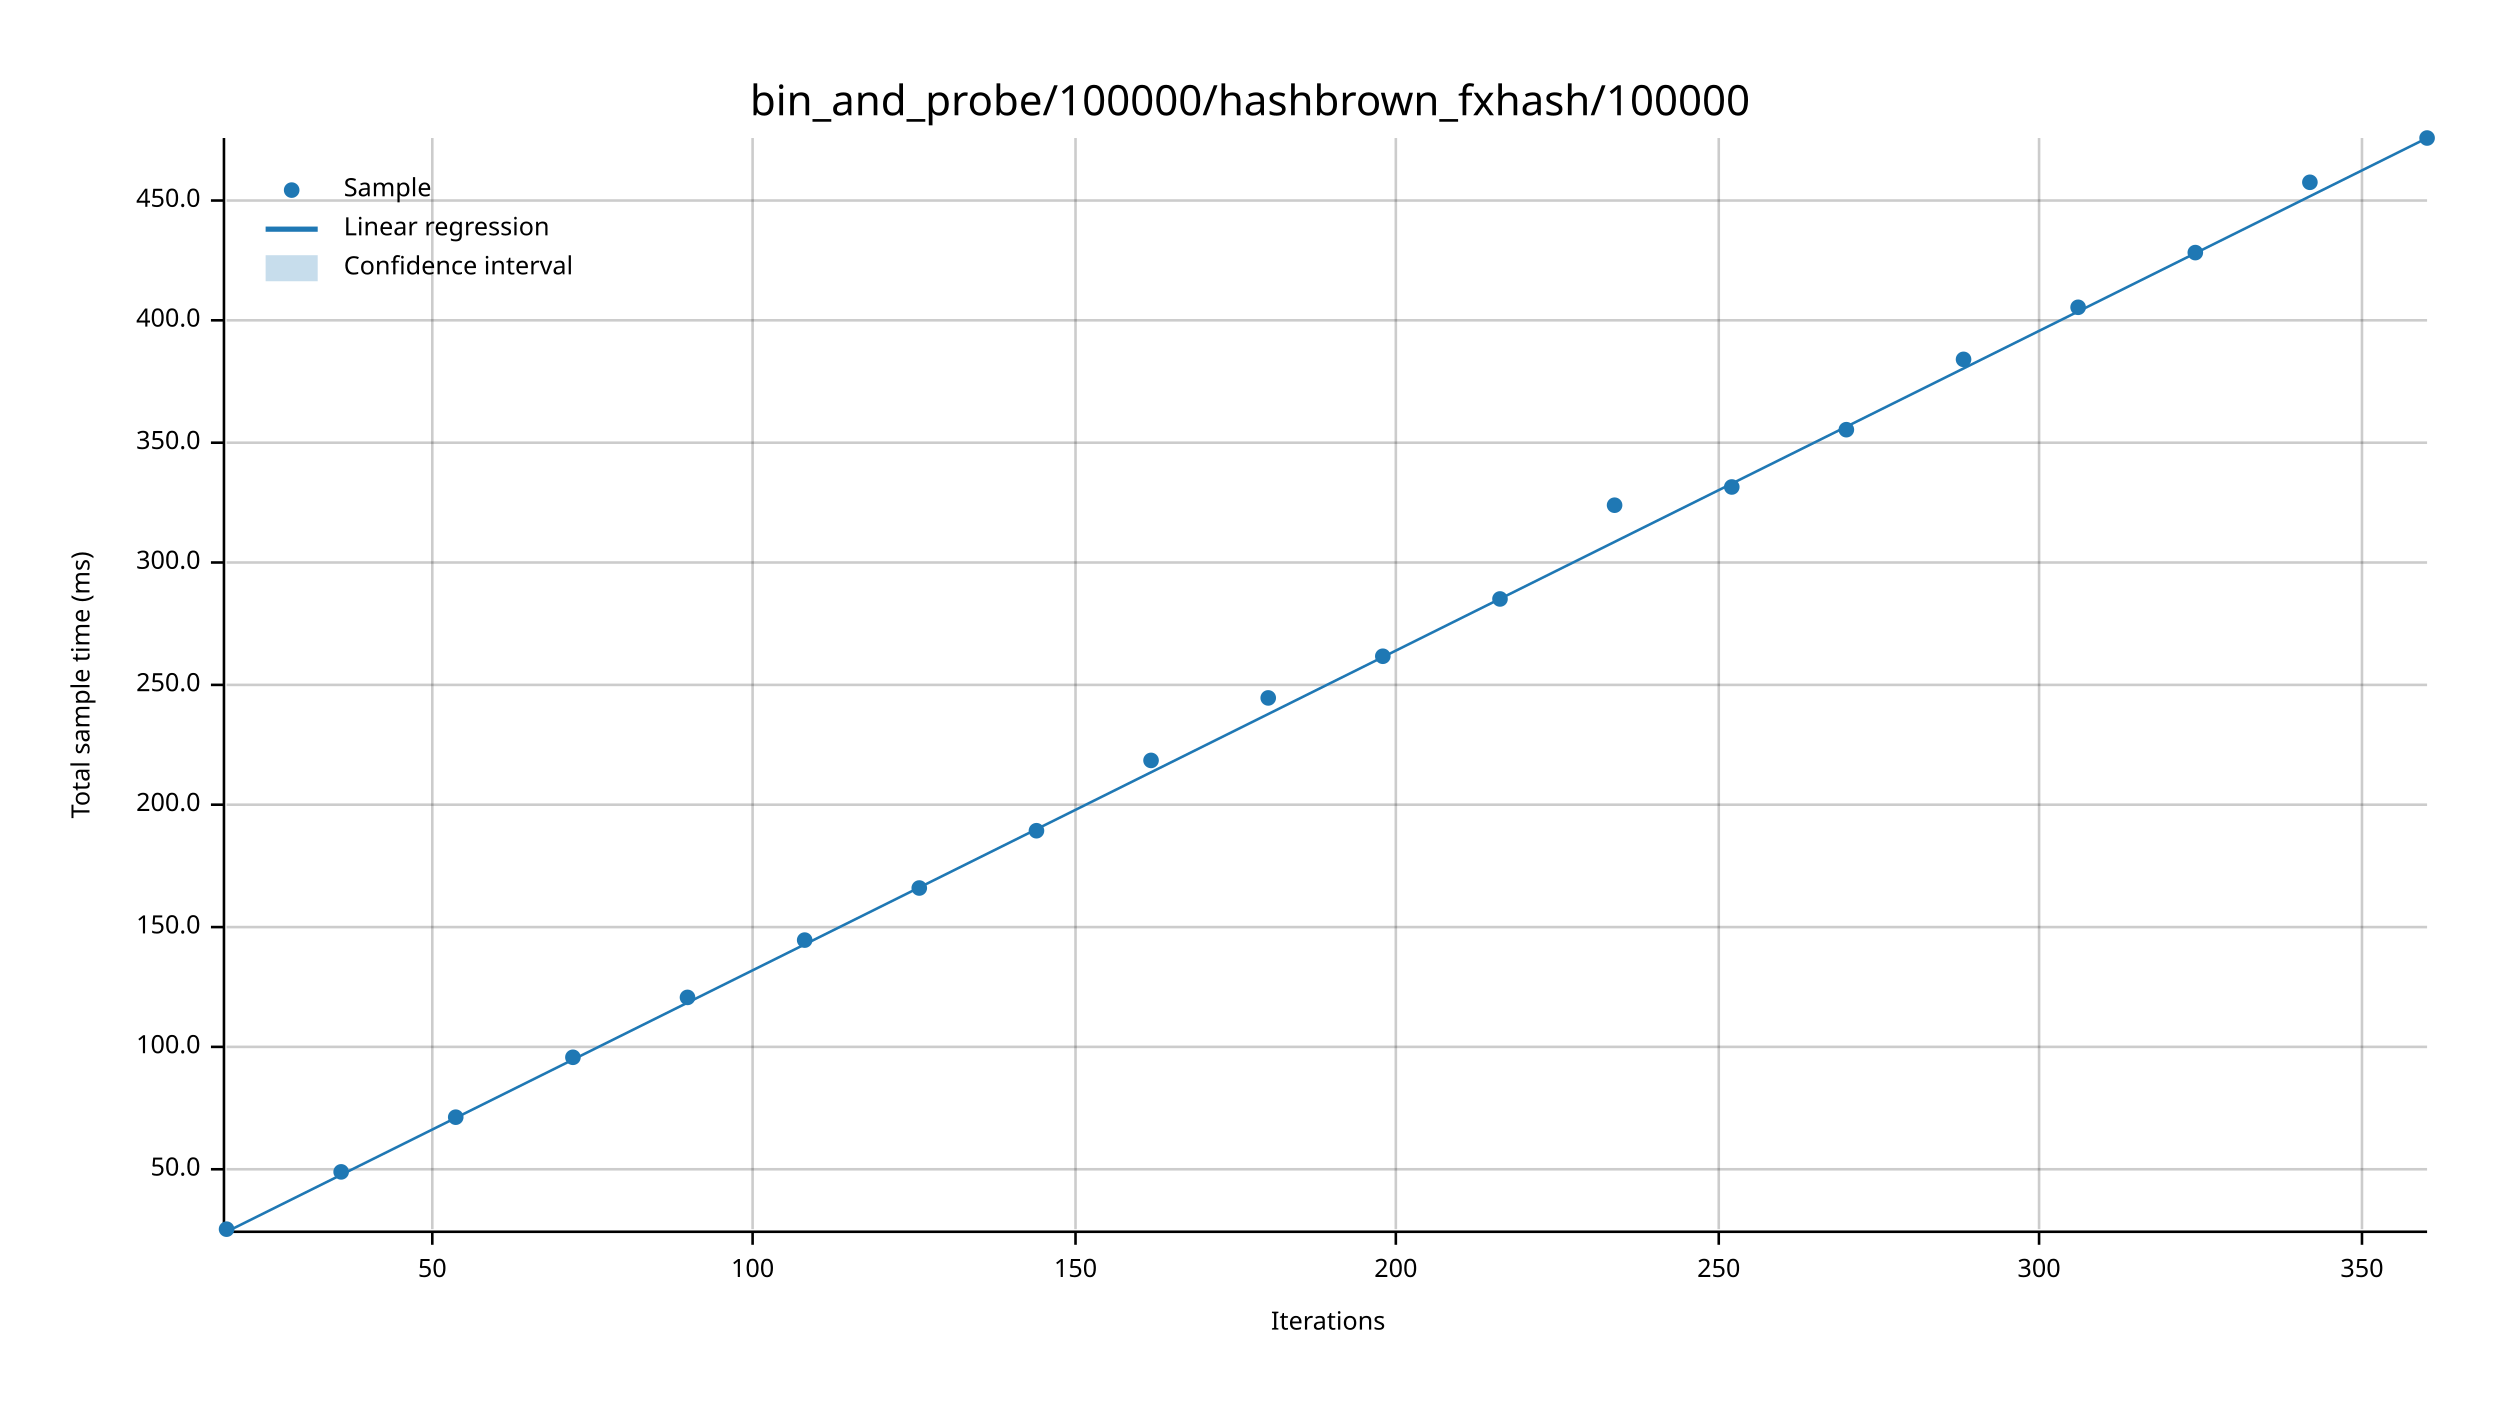
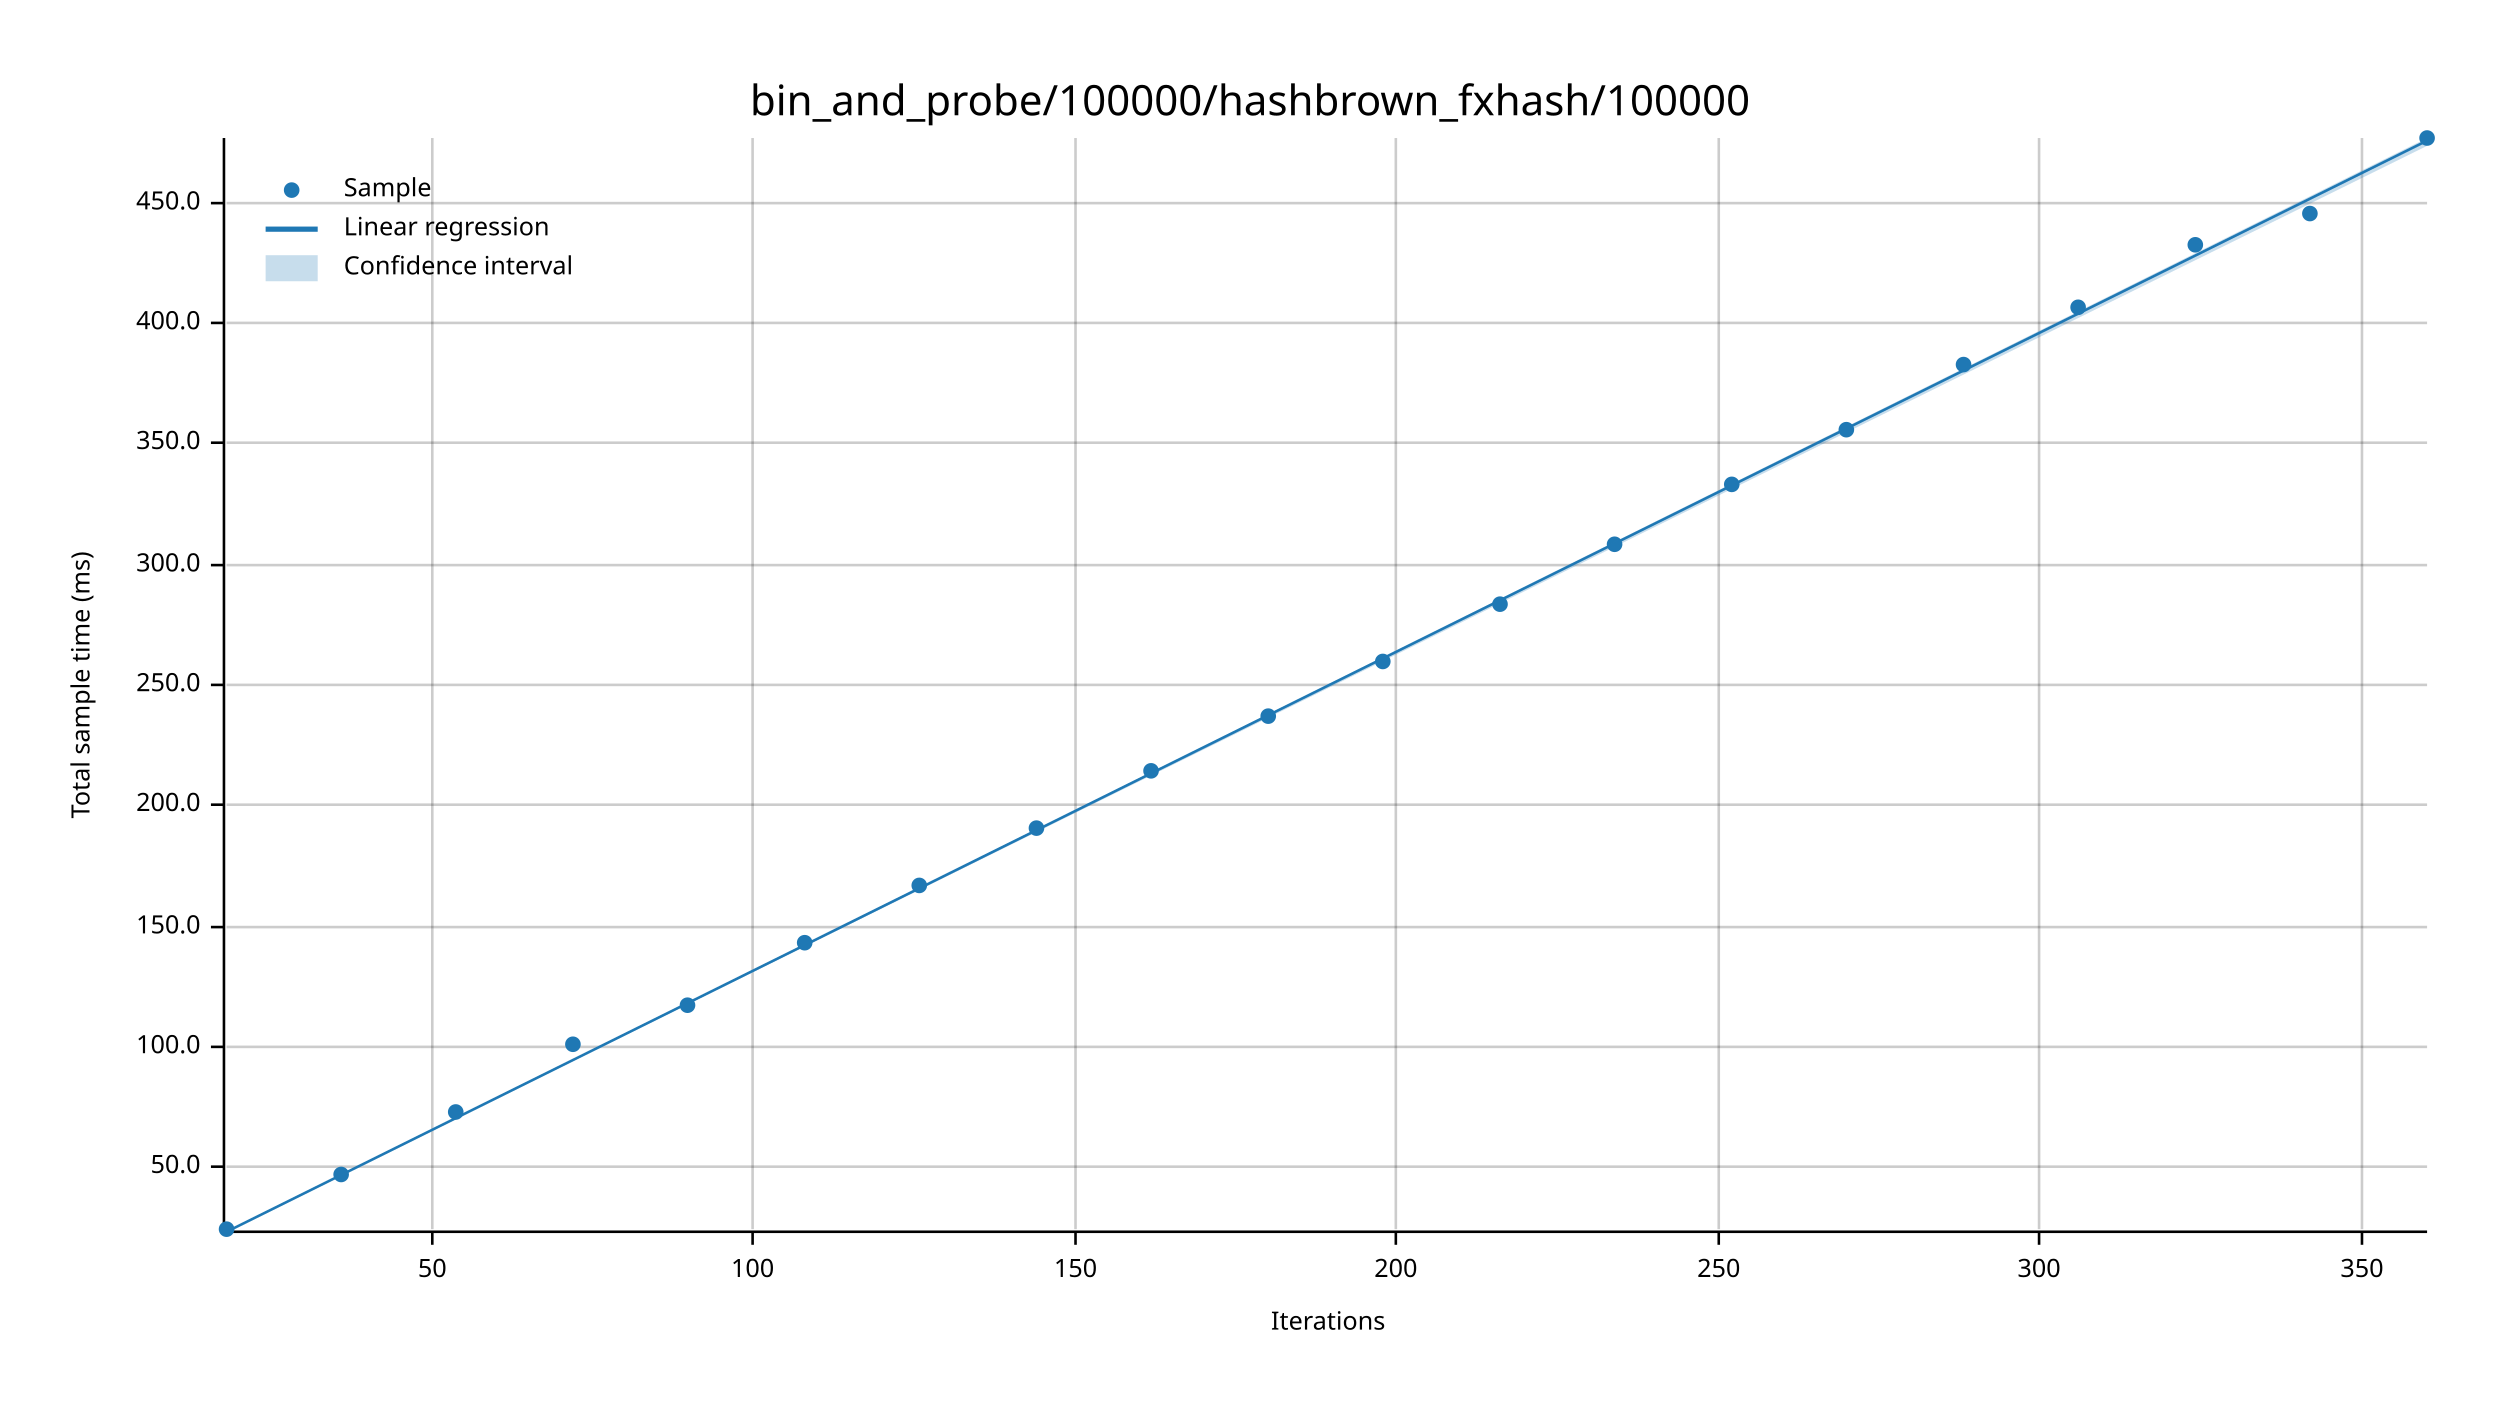
<svg xmlns="http://www.w3.org/2000/svg" width="960" height="540" viewBox="0 0 960 540">
  <text x="480" y="32" dy="0.76em" text-anchor="middle" font-family="sans-serif" font-size="16.129" opacity="1" fill="#000000">
bin_and_probe/100000/hashbrown_fxhash/100000
</text>
  <text x="27" y="263" dy="0.76em" text-anchor="middle" font-family="sans-serif" font-size="9.677" opacity="1" fill="#000000" transform="rotate(270, 27, 263)">
Total sample time (ms)
</text>
  <text x="510" y="513" dy="-0.5ex" text-anchor="middle" font-family="sans-serif" font-size="9.677" opacity="1" fill="#000000">
Iterations
</text>
  <line opacity="0.2" stroke="#000000" stroke-width="1" x1="166" y1="472" x2="166" y2="53" />
  <line opacity="0.2" stroke="#000000" stroke-width="1" x1="289" y1="472" x2="289" y2="53" />
  <line opacity="0.2" stroke="#000000" stroke-width="1" x1="413" y1="472" x2="413" y2="53" />
  <line opacity="0.2" stroke="#000000" stroke-width="1" x1="536" y1="472" x2="536" y2="53" />
  <line opacity="0.2" stroke="#000000" stroke-width="1" x1="660" y1="472" x2="660" y2="53" />
  <line opacity="0.2" stroke="#000000" stroke-width="1" x1="783" y1="472" x2="783" y2="53" />
  <line opacity="0.2" stroke="#000000" stroke-width="1" x1="907" y1="472" x2="907" y2="53" />
-   <line opacity="0.2" stroke="#000000" stroke-width="1" x1="87" y1="449" x2="932" y2="449" />
+   <line opacity="0.2" stroke="#000000" stroke-width="1" x1="87" y1="448" x2="932" y2="448" />
  <line opacity="0.2" stroke="#000000" stroke-width="1" x1="87" y1="402" x2="932" y2="402" />
  <line opacity="0.2" stroke="#000000" stroke-width="1" x1="87" y1="356" x2="932" y2="356" />
  <line opacity="0.2" stroke="#000000" stroke-width="1" x1="87" y1="309" x2="932" y2="309" />
  <line opacity="0.2" stroke="#000000" stroke-width="1" x1="87" y1="263" x2="932" y2="263" />
-   <line opacity="0.2" stroke="#000000" stroke-width="1" x1="87" y1="216" x2="932" y2="216" />
+   <line opacity="0.2" stroke="#000000" stroke-width="1" x1="87" y1="217" x2="932" y2="217" />
  <line opacity="0.2" stroke="#000000" stroke-width="1" x1="87" y1="170" x2="932" y2="170" />
-   <line opacity="0.2" stroke="#000000" stroke-width="1" x1="87" y1="123" x2="932" y2="123" />
-   <line opacity="0.2" stroke="#000000" stroke-width="1" x1="87" y1="77" x2="932" y2="77" />
+   <line opacity="0.2" stroke="#000000" stroke-width="1" x1="87" y1="124" x2="932" y2="124" />
+   <line opacity="0.2" stroke="#000000" stroke-width="1" x1="87" y1="78" x2="932" y2="78" />
  <polyline fill="none" opacity="1" stroke="#000000" stroke-width="1" points="86,53 86,472 " />
-   <text x="77" y="449" dy="0.5ex" text-anchor="end" font-family="sans-serif" font-size="9.677" opacity="1" fill="#000000">
+   <text x="77" y="448" dy="0.5ex" text-anchor="end" font-family="sans-serif" font-size="9.677" opacity="1" fill="#000000">
50.0
</text>
-   <polyline fill="none" opacity="1" stroke="#000000" stroke-width="1" points="81,449 86,449 " />
+   <polyline fill="none" opacity="1" stroke="#000000" stroke-width="1" points="81,448 86,448 " />
  <text x="77" y="402" dy="0.5ex" text-anchor="end" font-family="sans-serif" font-size="9.677" opacity="1" fill="#000000">
100.0
</text>
  <polyline fill="none" opacity="1" stroke="#000000" stroke-width="1" points="81,402 86,402 " />
  <text x="77" y="356" dy="0.5ex" text-anchor="end" font-family="sans-serif" font-size="9.677" opacity="1" fill="#000000">
150.0
</text>
  <polyline fill="none" opacity="1" stroke="#000000" stroke-width="1" points="81,356 86,356 " />
  <text x="77" y="309" dy="0.5ex" text-anchor="end" font-family="sans-serif" font-size="9.677" opacity="1" fill="#000000">
200.0
</text>
  <polyline fill="none" opacity="1" stroke="#000000" stroke-width="1" points="81,309 86,309 " />
  <text x="77" y="263" dy="0.5ex" text-anchor="end" font-family="sans-serif" font-size="9.677" opacity="1" fill="#000000">
250.0
</text>
  <polyline fill="none" opacity="1" stroke="#000000" stroke-width="1" points="81,263 86,263 " />
-   <text x="77" y="216" dy="0.5ex" text-anchor="end" font-family="sans-serif" font-size="9.677" opacity="1" fill="#000000">
+   <text x="77" y="217" dy="0.5ex" text-anchor="end" font-family="sans-serif" font-size="9.677" opacity="1" fill="#000000">
300.0
</text>
-   <polyline fill="none" opacity="1" stroke="#000000" stroke-width="1" points="81,216 86,216 " />
+   <polyline fill="none" opacity="1" stroke="#000000" stroke-width="1" points="81,217 86,217 " />
  <text x="77" y="170" dy="0.5ex" text-anchor="end" font-family="sans-serif" font-size="9.677" opacity="1" fill="#000000">
350.0
</text>
  <polyline fill="none" opacity="1" stroke="#000000" stroke-width="1" points="81,170 86,170 " />
-   <text x="77" y="123" dy="0.5ex" text-anchor="end" font-family="sans-serif" font-size="9.677" opacity="1" fill="#000000">
+   <text x="77" y="124" dy="0.5ex" text-anchor="end" font-family="sans-serif" font-size="9.677" opacity="1" fill="#000000">
400.0
</text>
-   <polyline fill="none" opacity="1" stroke="#000000" stroke-width="1" points="81,123 86,123 " />
-   <text x="77" y="77" dy="0.5ex" text-anchor="end" font-family="sans-serif" font-size="9.677" opacity="1" fill="#000000">
+   <polyline fill="none" opacity="1" stroke="#000000" stroke-width="1" points="81,124 86,124 " />
+   <text x="77" y="78" dy="0.5ex" text-anchor="end" font-family="sans-serif" font-size="9.677" opacity="1" fill="#000000">
450.0
</text>
-   <polyline fill="none" opacity="1" stroke="#000000" stroke-width="1" points="81,77 86,77 " />
+   <polyline fill="none" opacity="1" stroke="#000000" stroke-width="1" points="81,78 86,78 " />
  <polyline fill="none" opacity="1" stroke="#000000" stroke-width="1" points="87,473 932,473 " />
  <text x="166" y="483" dy="0.76em" text-anchor="middle" font-family="sans-serif" font-size="9.677" opacity="1" fill="#000000">
50
</text>
  <polyline fill="none" opacity="1" stroke="#000000" stroke-width="1" points="166,473 166,478 " />
  <text x="289" y="483" dy="0.76em" text-anchor="middle" font-family="sans-serif" font-size="9.677" opacity="1" fill="#000000">
100
</text>
  <polyline fill="none" opacity="1" stroke="#000000" stroke-width="1" points="289,473 289,478 " />
  <text x="413" y="483" dy="0.76em" text-anchor="middle" font-family="sans-serif" font-size="9.677" opacity="1" fill="#000000">
150
</text>
  <polyline fill="none" opacity="1" stroke="#000000" stroke-width="1" points="413,473 413,478 " />
  <text x="536" y="483" dy="0.76em" text-anchor="middle" font-family="sans-serif" font-size="9.677" opacity="1" fill="#000000">
200
</text>
  <polyline fill="none" opacity="1" stroke="#000000" stroke-width="1" points="536,473 536,478 " />
  <text x="660" y="483" dy="0.76em" text-anchor="middle" font-family="sans-serif" font-size="9.677" opacity="1" fill="#000000">
250
</text>
  <polyline fill="none" opacity="1" stroke="#000000" stroke-width="1" points="660,473 660,478 " />
  <text x="783" y="483" dy="0.76em" text-anchor="middle" font-family="sans-serif" font-size="9.677" opacity="1" fill="#000000">
300
</text>
  <polyline fill="none" opacity="1" stroke="#000000" stroke-width="1" points="783,473 783,478 " />
  <text x="907" y="483" dy="0.76em" text-anchor="middle" font-family="sans-serif" font-size="9.677" opacity="1" fill="#000000">
350
</text>
  <polyline fill="none" opacity="1" stroke="#000000" stroke-width="1" points="907,473 907,478 " />
  <circle cx="87" cy="472" r="3" opacity="1" fill="#1F78B4" stroke="none" stroke-width="1" />
-   <circle cx="131" cy="450" r="3" opacity="1" fill="#1F78B4" stroke="none" stroke-width="1" />
-   <circle cx="175" cy="429" r="3" opacity="1" fill="#1F78B4" stroke="none" stroke-width="1" />
-   <circle cx="220" cy="406" r="3" opacity="1" fill="#1F78B4" stroke="none" stroke-width="1" />
-   <circle cx="264" cy="383" r="3" opacity="1" fill="#1F78B4" stroke="none" stroke-width="1" />
-   <circle cx="309" cy="361" r="3" opacity="1" fill="#1F78B4" stroke="none" stroke-width="1" />
-   <circle cx="353" cy="341" r="3" opacity="1" fill="#1F78B4" stroke="none" stroke-width="1" />
-   <circle cx="398" cy="319" r="3" opacity="1" fill="#1F78B4" stroke="none" stroke-width="1" />
-   <circle cx="442" cy="292" r="3" opacity="1" fill="#1F78B4" stroke="none" stroke-width="1" />
-   <circle cx="487" cy="268" r="3" opacity="1" fill="#1F78B4" stroke="none" stroke-width="1" />
-   <circle cx="531" cy="252" r="3" opacity="1" fill="#1F78B4" stroke="none" stroke-width="1" />
-   <circle cx="576" cy="230" r="3" opacity="1" fill="#1F78B4" stroke="none" stroke-width="1" />
-   <circle cx="620" cy="194" r="3" opacity="1" fill="#1F78B4" stroke="none" stroke-width="1" />
-   <circle cx="665" cy="187" r="3" opacity="1" fill="#1F78B4" stroke="none" stroke-width="1" />
+   <circle cx="131" cy="451" r="3" opacity="1" fill="#1F78B4" stroke="none" stroke-width="1" />
+   <circle cx="175" cy="427" r="3" opacity="1" fill="#1F78B4" stroke="none" stroke-width="1" />
+   <circle cx="220" cy="401" r="3" opacity="1" fill="#1F78B4" stroke="none" stroke-width="1" />
+   <circle cx="264" cy="386" r="3" opacity="1" fill="#1F78B4" stroke="none" stroke-width="1" />
+   <circle cx="309" cy="362" r="3" opacity="1" fill="#1F78B4" stroke="none" stroke-width="1" />
+   <circle cx="353" cy="340" r="3" opacity="1" fill="#1F78B4" stroke="none" stroke-width="1" />
+   <circle cx="398" cy="318" r="3" opacity="1" fill="#1F78B4" stroke="none" stroke-width="1" />
+   <circle cx="442" cy="296" r="3" opacity="1" fill="#1F78B4" stroke="none" stroke-width="1" />
+   <circle cx="487" cy="275" r="3" opacity="1" fill="#1F78B4" stroke="none" stroke-width="1" />
+   <circle cx="531" cy="254" r="3" opacity="1" fill="#1F78B4" stroke="none" stroke-width="1" />
+   <circle cx="576" cy="232" r="3" opacity="1" fill="#1F78B4" stroke="none" stroke-width="1" />
+   <circle cx="620" cy="209" r="3" opacity="1" fill="#1F78B4" stroke="none" stroke-width="1" />
+   <circle cx="665" cy="186" r="3" opacity="1" fill="#1F78B4" stroke="none" stroke-width="1" />
  <circle cx="709" cy="165" r="3" opacity="1" fill="#1F78B4" stroke="none" stroke-width="1" />
-   <circle cx="754" cy="138" r="3" opacity="1" fill="#1F78B4" stroke="none" stroke-width="1" />
+   <circle cx="754" cy="140" r="3" opacity="1" fill="#1F78B4" stroke="none" stroke-width="1" />
  <circle cx="798" cy="118" r="3" opacity="1" fill="#1F78B4" stroke="none" stroke-width="1" />
-   <circle cx="843" cy="97" r="3" opacity="1" fill="#1F78B4" stroke="none" stroke-width="1" />
-   <circle cx="887" cy="70" r="3" opacity="1" fill="#1F78B4" stroke="none" stroke-width="1" />
+   <circle cx="843" cy="94" r="3" opacity="1" fill="#1F78B4" stroke="none" stroke-width="1" />
+   <circle cx="887" cy="82" r="3" opacity="1" fill="#1F78B4" stroke="none" stroke-width="1" />
  <circle cx="932" cy="53" r="3" opacity="1" fill="#1F78B4" stroke="none" stroke-width="1" />
-   <polyline fill="none" opacity="1" stroke="#1F78B4" stroke-width="1" points="87,473 932,53 " />
-   <polygon opacity="0.25" fill="#1F78B4" points="87,473 932,53 932,53 " />
+   <polyline fill="none" opacity="1" stroke="#1F78B4" stroke-width="1" points="87,473 932,54 " />
+   <polygon opacity="0.25" fill="#1F78B4" points="87,473 932,56 932,53 " />
  <text x="132" y="68" dy="0.76em" text-anchor="start" font-family="sans-serif" font-size="9.677" opacity="1" fill="#000000">
Sample
</text>
  <text x="132" y="83" dy="0.76em" text-anchor="start" font-family="sans-serif" font-size="9.677" opacity="1" fill="#000000">
Linear regression
</text>
  <text x="132" y="98" dy="0.76em" text-anchor="start" font-family="sans-serif" font-size="9.677" opacity="1" fill="#000000">
Confidence interval
</text>
  <circle cx="112" cy="73" r="3" opacity="1" fill="#1F78B4" stroke="none" stroke-width="1" />
  <polyline fill="none" opacity="1" stroke="#1F78B4" stroke-width="2" points="102,88 122,88 " />
  <rect x="102" y="98" width="20" height="10" opacity="0.25" fill="#1F78B4" stroke="none" />
</svg>
